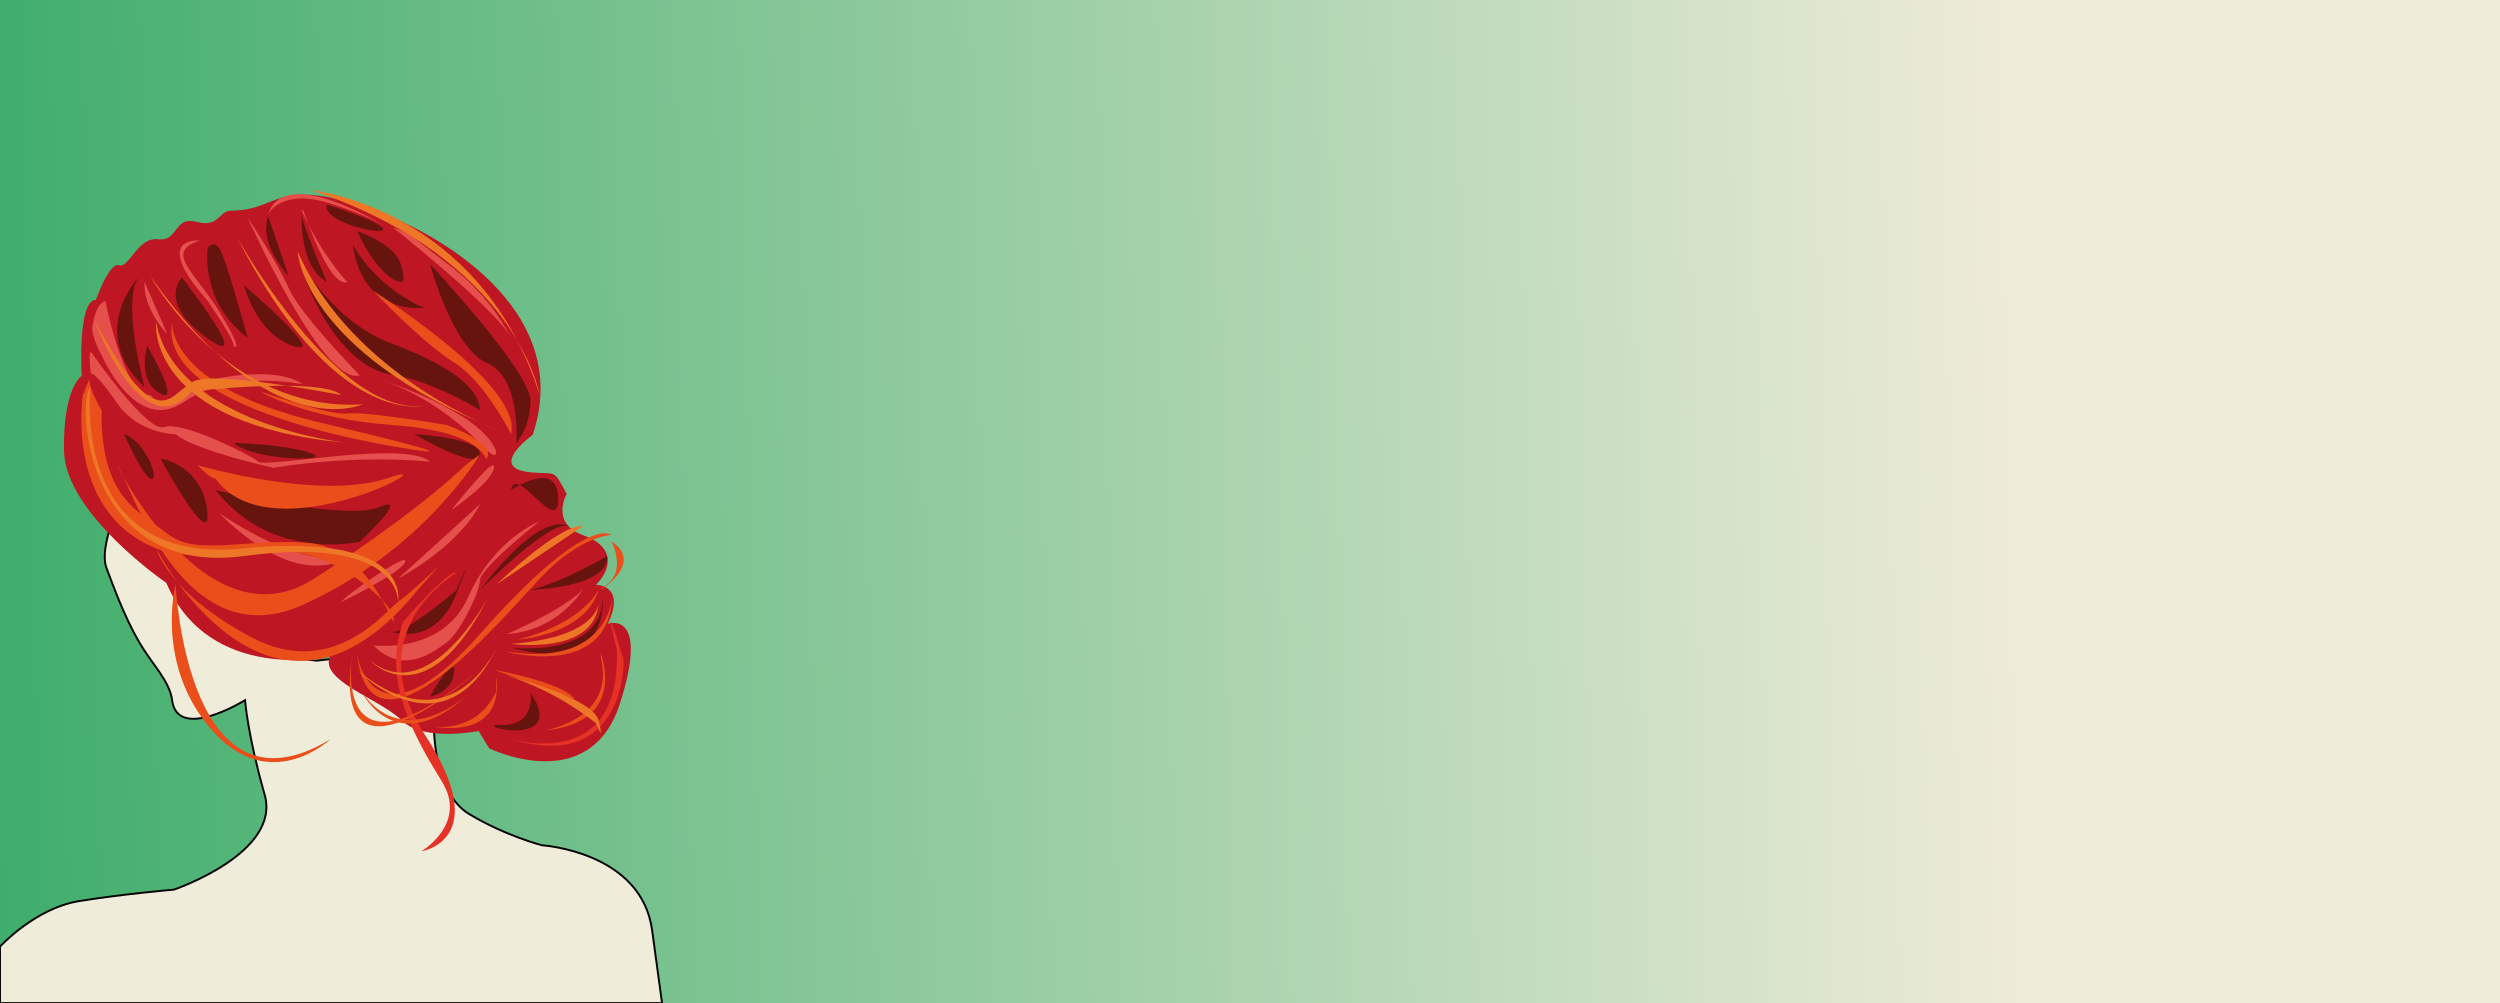
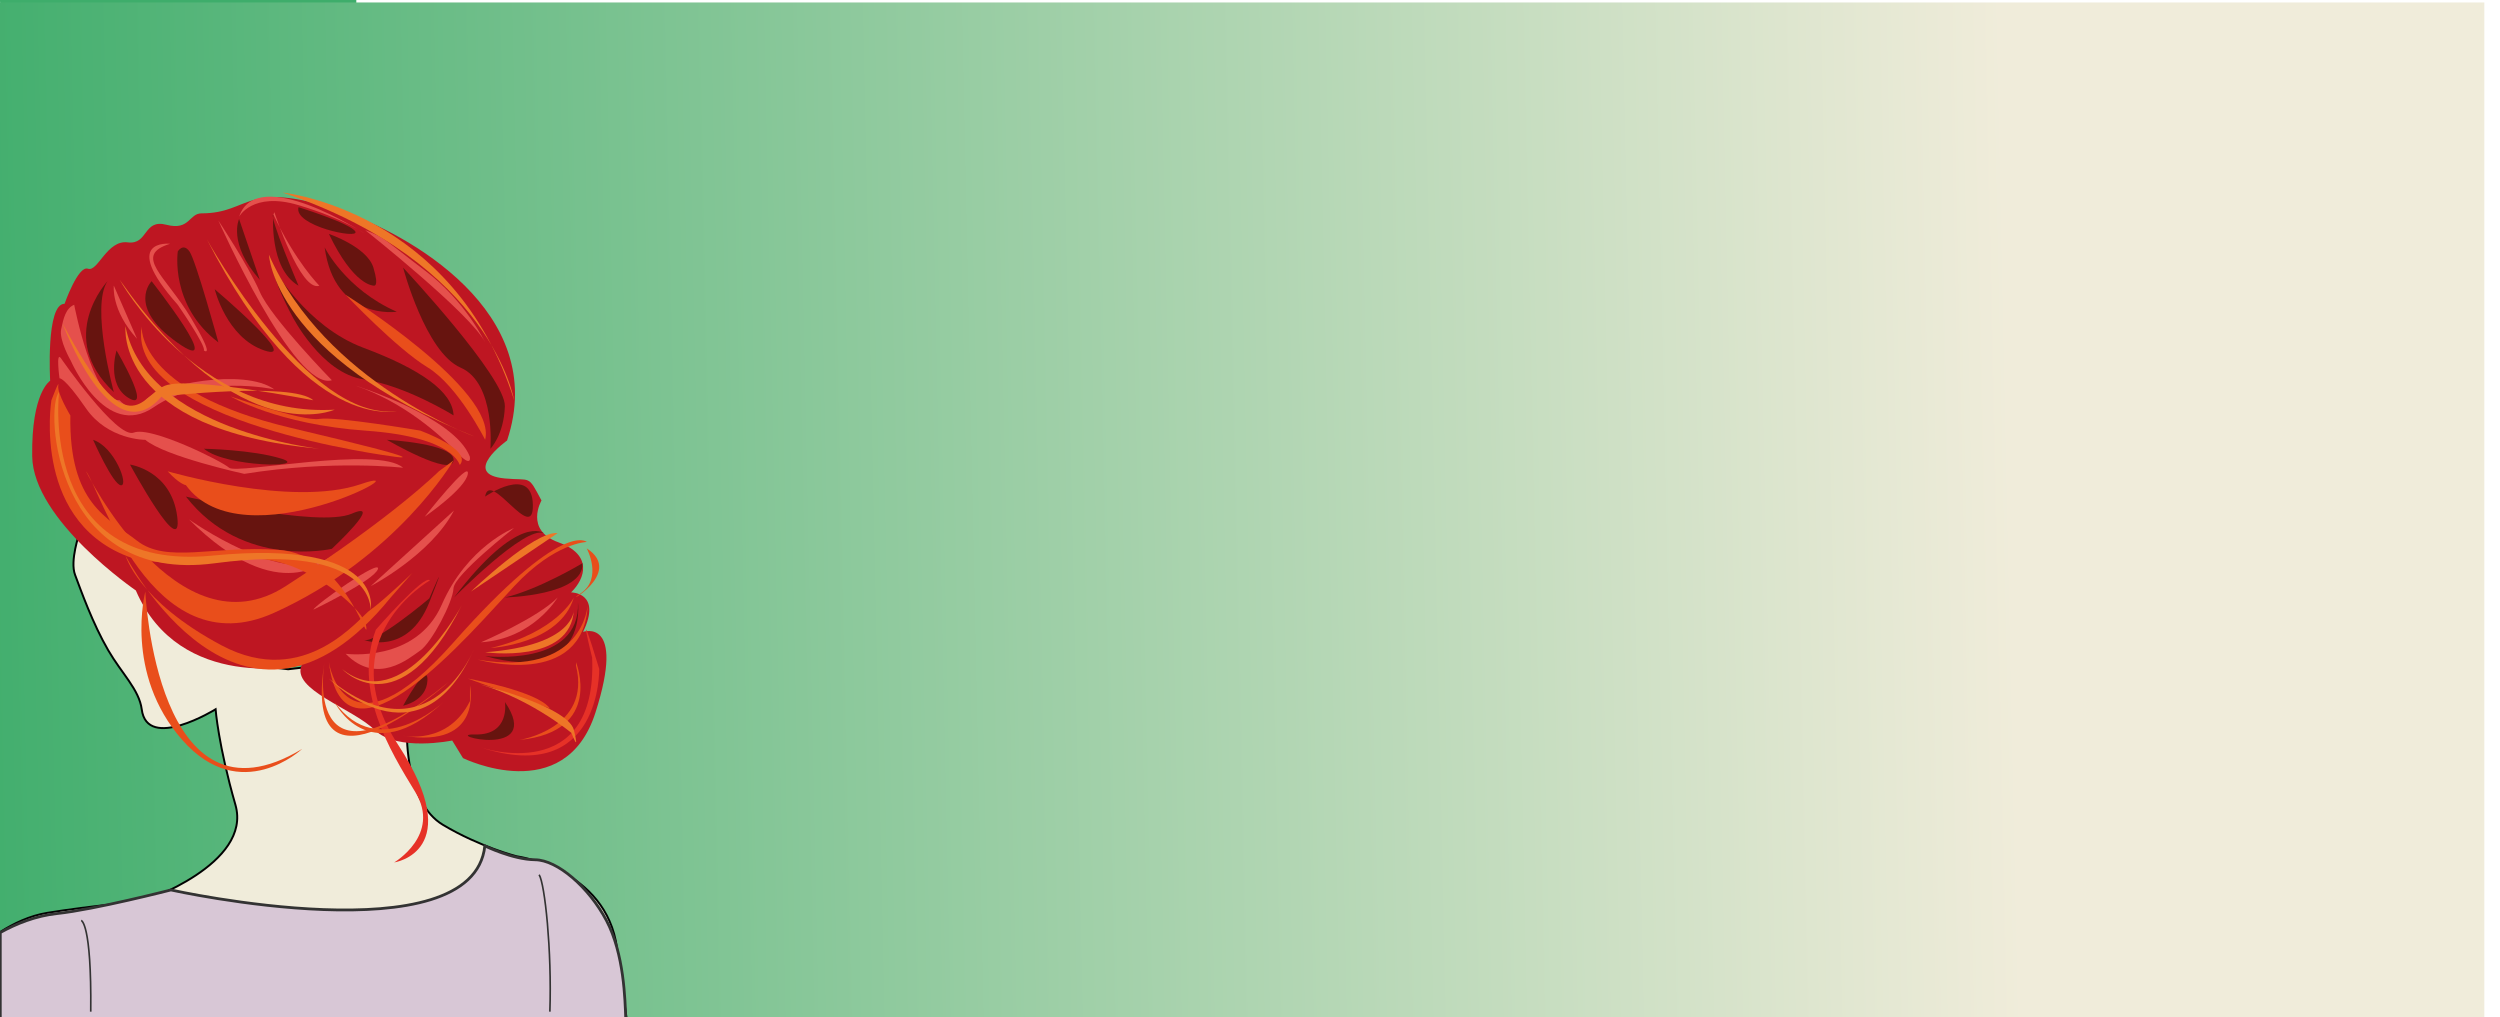
- <svg xmlns="http://www.w3.org/2000/svg" version="1.1" id="Layer_1" x="0px" y="0px" viewBox="0 0 5554.1 2228.3" style="enable-background:new 0 0 5554.1 2228.3;" xml:space="preserve">
+ <svg xmlns="http://www.w3.org/2000/svg" version="1.1" x="0px" y="0px" viewBox="0 0 5482.6 2228.3" style="enable-background:new 0 0 5482.6 2228.3;" xml:space="preserve">
  <style type="text/css">
	.st0{display:none;}
	.st1{fill:#3EAD6B;}
	.st2{fill:url(#SVGID_1_);}
	.st3{fill:#F0ECDA;stroke:#010202;stroke-width:4.31;stroke-miterlimit:10;}
	.st4{fill:#BE1622;}
	.st5{fill:#67140F;}
	.st6{fill:#E5504C;}
	.st7{fill:#E94E1B;}
	.st8{fill:#E63127;}
	.st9{fill:#EE7627;}
+ 	.st10{fill:#D8C7D6;stroke:#333333;stroke-width:6.143;stroke-miterlimit:10;}
+ 	.st11{fill:none;stroke:#333333;stroke-width:3.645;stroke-miterlimit:10;}
</style>
-   <g id="Layer_1_1_" class="st0">
- </g>
-   <g id="Layer_8">
-     <rect class="st1" width="852.9" height="2228.3" />
-     <linearGradient id="SVGID_1_" gradientUnits="userSpaceOnUse" x1="-40.105" y1="2440.32" x2="5381.335" y2="2556.257" gradientTransform="matrix(1 0 0 -1 0 3614.722)">
-       <stop offset="0" style="stop-color:#3EAD6B" />
-       <stop offset="0.841" style="stop-color:#F0ECDA" />
-     </linearGradient>
-     <rect class="st2" width="5554.1" height="2228.3" />
+   <g id="Layer_1">
+     <g id="Layer_1_1_" class="st0">
+ 	</g>
+     <g id="Layer_8">
+       <path class="st1" d="M-0.5,0c0.7,3.3,1.1,6.6,1.1,10v2218.3h780.8V0H-0.5z" />
+       <linearGradient id="SVGID_1_" gradientUnits="userSpaceOnUse" x1="-145.958" y1="-1591.889" x2="5275.482" y2="-1707.826" gradientTransform="matrix(1 0 0 1 0 2772.832)">
+         <stop offset="0" style="stop-color:#3EAD6B" />
+         <stop offset="0.841" style="stop-color:#F0ECDA" />
+       </linearGradient>
+       <path class="st2" d="M-3.1,5.4v2220.5c0,2.7-0.2,5.3-0.6,7.8h5451.9V5.4H-3.1z" />
+     </g>
+     <g id="Layer_3">
+       <path class="st3" d="M1374.3,2234.6c-1.7-12.5-6.7-49-21.1-155.3c-23.7-175-220.1-201.4-220.1-201.4s-80.3-20.3-162-69.2    c-81.7-48.9-78.7-198.7-78.7-198.7l-164.6-90.5l-55.2-56.5l-40.7,4.7l-111.4-13.6c0,0-75.6-31.3-87.5-26.1    c-11.7,5.2-80.2-71.1-84.5-77.1s-26.3-59-26.3-59s-75.2-51.1-104.7-89s-43.3-33.6-43.3-33.6s-21.4,60.8-9.5,91.6    c12.9,34.3,38.6,106.7,72.6,165.1c29.3,50.6,67.9,86.4,73.5,129.5c11.8,92.9,162,0,162,0s6,79.1,43.5,209.5    s-201.7,211.4-201.7,211.4s-114.6,9.7-211.4,25.6c-38.4,6.3-73.9,23.5-102.7,41.9v184.6l660.4,6H1374.3z" />
+     </g>
+     <g id="Layer_2_1_">
+       <path class="st4" d="M141.6,666.2c0,0,29.7-84.7,51.3-76.9s41.6-63.6,87.1-57.8s33.6-51.9,84.9-38.6c51.3,13.4,49.3-25,77.1-25    c108.2,0,94.4-75.9,304.3-5.8c144.4,48.1,460.5,221.3,365.7,504c0,0-103.2,73.9-4.7,83.2c58.6,5.4,49.6-9.3,80.2,48.3    c0,0-37.9,64.9,37.3,91.8s59.3,78.9,27.6,109.7c0,0,68.5,0,26.3,86.6c0,0,94.2-32.8,27.2,176.9s-290.5,100-290.5,100l-23.7-38.6    c0,0-120.5,25-170-23.1c-49.3-48.1-183.8-88.6-160.1-142.4c0,0-266.8,61.6-363.7-163.6c0,0-225.4-153.9-227.3-294.4    C68.7,860,110,835,110,835S100.2,666.2,141.6,666.2z" />
+     </g>
+     <g id="Layer_4">
+       <path class="st5" d="M389.9,551.4c0,0-17.9,118.5,89,199.5c0,0-49.3-179.9-63.4-199.5C401.5,531.8,389.9,551.4,389.9,551.4z" />
+       <path class="st5" d="M599.5,586.9c0,0,71.1,128.4,197.6,175.8c126.5,47.4,195.7,96.8,197.6,148.3c0,0-104.7-65.3-197.6-79.1    S640.9,693.6,640.9,693.6S597.4,612.6,599.5,586.9z" />
+       <path class="st5" d="M884,586.9c0,0,225.4,241.1,223.2,304.3c-2.2,63.1-31.7,92.9-31.7,92.9s11.9-144.4-65.3-177.8    C933.1,772.9,884,586.9,884,586.9z" />
+       <path class="st5" d="M332.5,616.7c0,0-55.6,55.4,56.2,134.5S332.5,616.7,332.5,616.7z" />
+       <path class="st5" d="M235.8,616.7c0,0-114.6,122.6,13.8,243.1C249.6,859.7,198.3,671.8,235.8,616.7z" />
+       <path class="st5" d="M407.7,1089c0,0,290.5,69.2,363.7,37.5s-43.7,77.1-43.7,77.1S532.3,1249.1,407.7,1089z" />
+       <path class="st5" d="M797.1,1403.2c0,0,97,37.3,144.4-82.3c47.4-119.6,0-8.6,0-8.6S822.8,1413.1,797.1,1403.2z" />
+       <path class="st5" d="M712,542.6c0,0,45.5,91.8,158.2,141.1C870.2,683.7,733.8,703.7,712,542.6z" />
+       <path class="st5" d="M599.3,470.4c0,0-9.9,118.5,55.4,156.2C654.7,626.4,589.4,474.2,599.3,470.4z" />
+       <path class="st5" d="M255.6,768.6c0,0-23.7,75.4,27.6,104.9S255.6,768.6,255.6,768.6z" />
+       <path class="st5" d="M470.9,634.3c0,0,25.6,106.2,108.6,134.2S470.9,634.3,470.9,634.3z" />
+       <path class="st5" d="M524.3,480.3c0,0-25.6,53.2,45.5,133.4L524.3,480.3z" />
+       <path class="st5" d="M654.7,454.4c0,0,114.6,35.6,124.6,53.4C789.2,525.7,642.8,495.1,654.7,454.4z" />
+       <path class="st5" d="M848.4,964.5c0,0,150.2,8,146.3,45.5C990.8,1047.4,848.4,964.5,848.4,964.5z" />
+       <path class="st5" d="M447.2,984.1c0,0,106.7,1.9,170,21.8C680.5,1025.7,496.7,1025.7,447.2,984.1z" />
+       <path class="st5" d="M1107.4,1310.3c0,0,173.9-3.9,170-75.2C1277.4,1235.1,1182.4,1292.4,1107.4,1310.3z" />
+       <path class="st5" d="M1063.9,1089c0,0,102.8-71.1,104.7,17.9C1170.6,1195.7,1073.8,1027.6,1063.9,1089z" />
+       <path class="st5" d="M1107.4,1539.6c0,0,11.9,73-65.3,71.1C965,1608.8,1194.3,1668,1107.4,1539.6z" />
+       <path class="st5" d="M1063.9,1438.8c0,0,209.5,25.2,203.6-117.9C1267.5,1320.9,1291.2,1502.1,1063.9,1438.8z" />
+       <path class="st5" d="M995.8,1310.3c0,0,155.6-158.2,196.7-141.1C1192.3,1169.2,1136.9,1124.6,995.8,1310.3z" />
+       <path class="st5" d="M721.3,513c0,0,83.8,28.4,97.6,73.9s0,39.4,0,39.4S775.8,627,721.3,513z" />
+       <path class="st5" d="M285.1,1018.8c0,0,90.7,12.7,103.6,114.4C401.7,1235.1,285.1,1018.8,285.1,1018.8z" />
+       <path class="st5" d="M204.1,964.5c0,0,43.5,98.7,61.2,99.8C283,1065.3,251.5,980.2,204.1,964.5z" />
+       <path class="st5" d="M884,1547.6c0,0,51.3-9.9,53.4-55.4C939.3,1446.7,884,1547.6,884,1547.6z" />
+     </g>
+     <g id="Layer_5">
+       <path class="st6" d="M162.7,668.4c0,0,40.5,211.2,99.8,209.5c0,0,28.2,34.5,56.2,0c28.2-34.5,217.2-71.5,282.7-24.1    c0,0-158-34-264.2,39.2S155.4,791.4,155.4,791.4s-26.3-45.3-21.3-69.2C139,698.3,144.4,675.7,162.7,668.4z" />
+       <path class="st6" d="M133.6,785.6c0,0,122.8,177.8,159.9,163.1s192.6,62.3,209,77.1c16.4,14.8,327.1-48.9,381.4,0    c0,0-153.6-17.9-348.2,13.4c0,0-173.9-38.1-217-74.6c0,0-82.3,0.4-130.2-69.2s-58-65.7-58-65.7S122.2,769.2,133.6,785.6z" />
+       <path class="st6" d="M478.9,483.7c0,0,166.6,374.9,248.9,350.2c0,0-133.2-136.4-158-193.7C545,583.1,478.9,483.7,478.9,483.7z" />
+       <path class="st6" d="M779.7,845.7c0,0,217,68.1,250.6,155.6c0,0,6,27.2-28.7-9.5C966.9,955.2,887,882.4,779.7,845.7z" />
+       <path class="st6" d="M1222.9,1310.3c0,0-53.4,90.9-168.1,98.3C1055.1,1408.6,1180.7,1354.3,1222.9,1310.3z" />
+       <path class="st6" d="M414.6,1139.2c0,0,209.9,149.1,306.6,84C721.3,1223.3,615.3,1339,414.6,1139.2z" />
+       <path class="st6" d="M601.7,465.4c0,0,57.1,175.8,98.7,161.2c0,0-52.6-52.4-100.8-156.2" />
+       <path class="st6" d="M524.3,475.3c0,0,29.3-55.4,129.7-25.6s147,63.4,147,63.4S563.8,357.7,524.3,475.3z" />
+       <path class="st6" d="M373,534.6c0,0-112.7-12.1,16.8,133.8c0,0,62.3,90.1,57.3,100.2c0,0,26.7,20-28.7-72S290.7,560.2,373,534.6z" />
+       <path class="st6" d="M249.6,626.4c0,0-6.7,53.4,50.9,116.6L249.6,626.4z" />
+       <path class="st6" d="M801,504.8c0,0,233.2,184.9,262.9,246.1c0,0-42.5-89.9-131.4-157.1S845.6,521.6,801,504.8z" />
+       <path class="st6" d="M812.9,1285.5c0,0,131.4-68.1,182.7-165.9L812.9,1285.5z" />
+       <path class="st6" d="M931.4,1133.2c0,0,90.1-61.8,94.6-94.2C1030.7,1006.7,931.4,1133.2,931.4,1133.2z" />
+       <path class="st6" d="M687.4,1337c0,0,133.4-64.4,141.4-89S689.4,1327.4,687.4,1337z" />
+       <path class="st6" d="M758.1,1433.8c0,0,154.5,20.7,210.7-107.7s158.4-168.1,158.4-168.1s-131.7,103-132.7,132.5    c-1.1,29.5-48.3,119.4-73,136.2C896.9,1443.7,827.1,1504.1,758.1,1433.8z" />
+     </g>
+     <g id="Layer_6">
+       <path class="st7" d="M112.7,877.8c0,0-45.3,278.4,187.9,349.5c0,0,103.6,17.9,227.6,0S765,1321,765,1321s38.1,32.3,38.6,57.5    c0.4,25.2-51.5-163.6-194.2-172.8c-142.4-9.5-244.1,30.6-308.8-19.8c-64.9-50.4-149.3-81-146.3-274.7c0,0-29.5-49.1-26.5-65.3    C130.8,829.7,112.7,877.8,112.7,877.8z" />
+       <path class="st7" d="M188.6,1033.6c0,0,200.2,405.1,437.9,251.9s335.9-251.9,335.9-251.9l32.3-23.9c0,0-124.3,212.9-394.1,334.4    C330.8,1465.7,216.4,1064.7,188.6,1033.6z" />
+       <path class="st7" d="M275.2,1218.3c0,0,254.1,495.2,581.6,92l47.4-53.7c0,0-67.2,64.2-91.4,80.4    c-24.1,16.2-142.9,176.3-326.7,78.4C302.4,1317.7,275.2,1218.3,275.2,1218.3z" />
+       <path class="st7" d="M367.7,1033.6c0,0,272.4,79.9,423.4,28.2c151.1-51.7-257.7,175-383.4,2.2    C407.7,1064.2,392.9,1061.4,367.7,1033.6z" />
+       <path class="st7" d="M310.8,715.4c0,0-14.4,142.4,328.2,223.2s224.3,62.7,224.3,62.7S274.8,926.3,310.8,715.4z" />
+       <path class="st7" d="M758.1,646.6c0,0,333.4,209.2,305.8,317.8c0,0-59.3-118.3-126.5-159S758.1,646.6,758.1,646.6z" />
+       <path class="st7" d="M1008.5,1019.6c-1.1,1.5-9.3-61.2-205.1-75c-195.9-13.8-297.6-75.2-297.6-75.2s158.8,55.4,194.4,49.3    c35.6-6,221.3,25.6,221.3,25.6S1036.3,985.8,1008.5,1019.6z" />
+       <path class="st7" d="M318.7,1297.4c0,0,23.7,538.5,343.9,345c0,0-134.5,126.3-262.9-19.6S318.7,1297.4,318.7,1297.4z" />
+       <path class="st7" d="M721.3,1452.1c0,0,33.4,228.2,273.5-43.5s292-220,292-220s-69.6,1.1-159.2,97    C1037.6,1381.4,753,1721.5,721.3,1452.1z" />
+       <path class="st7" d="M1286.7,1202.6c0,0,35.6,65.9-13.4,98.7C1224.4,1334,1372.7,1258,1286.7,1202.6z" />
+       <path class="st7" d="M1199.2,1149.1" />
+       <path class="st8" d="M1055.1,1639.4c0,0,255.4,86,243.5-197.2c0,0-38.6-153.4,15.5,24.8C1314.1,1467,1319.5,1724.9,1055.1,1639.4z    " />
+       <path class="st8" d="M942.8,1272.8c0,0-222.4,126.5-69.6,360.7s-8.8,257.9-8.8,257.9s103.2-60.8,46.5-154.1    c-56.9-93.3-136.4-223-86.6-356.4C824.3,1380.8,930.9,1258.4,942.8,1272.8z" />
+       <path class="st7" d="M1138.9,1622.8c0,0,158.6-24.8,124.3-162.7v-7.8C1263.2,1452.1,1324.9,1604.5,1138.9,1622.8z" />
+       <path class="st7" d="M711.6,1452.1c0,0-54.1,309.9,272.8,43.1C984.4,1495.2,658.1,1788.3,711.6,1452.1z" />
+       <path class="st7" d="M733.8,1539.6c0,0,73.7,153,238.8,0C972.5,1539.6,830.1,1674.1,733.8,1539.6z" />
+       <path class="st7" d="M884,1613.5c0,0,98.5,21.3,146.7-76.1V1503C1030.7,1503,1060.9,1642.6,884,1613.5z" />
+       <path class="st7" d="M1026,1488.1c0,0,153.9,27.6,179.9,65.7" />
+       <path class="st7" d="M1076.6,1421.1c0,0,151.3-8.2,181.9-110.8C1258.5,1310.3,1222.1,1386.4,1076.6,1421.1z" />
+       <path class="st7" d="M1048.2,1446.7c0,0,231.2,66.2,240.7-119.6C1288.6,1327.1,1280.2,1485.7,1048.2,1446.7z" />
+     </g>
+     <g id="Layer_7">
+       <path class="st9" d="M262.5,613.7c0,0,168.9,302.8,471.5,284.7C733.8,898.3,529.3,992.9,262.5,613.7z" />
+       <path class="st9" d="M453.6,524.7c0,0,222.4,402.1,416.5,376.5C870.2,901.1,673,953.1,453.6,524.7z" />
+       <path class="st9" d="M589.8,558.7c0,0,9.1,222.4,450.8,398.6C1040.6,957.6,712.7,838.8,589.8,558.7z" />
+       <path class="st9" d="M619.8,422.3c0,0,375.2,37.7,507.7,455.3C1127.5,877.8,1077.7,576.6,619.8,422.3z" />
+       <path class="st9" d="M129.5,859.7c0,0-47,396.3,335.9,358.8s347.4,118.7,347.4,118.7s8.4-148.9-342.2-101.9    S97.9,895.9,129.5,859.7z" />
+       <path class="st9" d="M137.1,709.1c0,0,106.5,290.3,217.2,160.5c0,0,286.2-33.2,332.9,8.2c0,0-272.2-53.2-325.6-31.9    C308.4,867.1,284.7,986.9,137.1,709.1z" />
+       <path class="st9" d="M275.2,715.4c0,0-25.2,227.3,424.9,268.7C700.2,984.1,317.9,943.1,275.2,715.4z" />
+       <path class="st9" d="M721.3,1488.1c0,0,198,206.4,319.6-67.2C1040.6,1421.1,942.8,1670.4,721.3,1488.1z" />
+       <path class="st9" d="M750.1,1467c0,0,123.7,134.9,262.7-139.9C1012.8,1327.1,882,1574.7,750.1,1467z" />
+       <path class="st9" d="M1032.7,1297.4c0,0,139.9-134.5,190.3-128.2" />
+       <path class="st9" d="M1030.7,1495.2c0,0,214.6,50.6,228,106.2s-5.4,6-5.4,6S1151.6,1522.8,1030.7,1495.2z" />
+       <path class="st9" d="M1063.9,1430.4c0,0,188.8,26.9,194.6-93.3C1258.5,1337,1261.9,1415.5,1063.9,1430.4z" />
+     </g>
  </g>
-   <g id="Layer_3">
-     <path class="st3" d="M0,2102.9c0,0,78-84.9,174.8-100.8c96.8-15.9,211.4-25.6,211.4-25.6s239.2-81,201.7-211.4   c-37.5-130.4-43.5-209.5-43.5-209.5s-150.2,92.9-162,0c-5.6-43.1-44.2-78.9-73.5-129.5c-34-58.4-59.7-130.8-72.6-165.1   c-11.9-30.8,9.5-91.6,9.5-91.6s13.8-4.3,43.3,33.6c29.5,37.9,104.7,89,104.7,89s22,53,26.3,59s72.8,82.3,84.5,77.1   c11.9-5.2,87.5,26.1,87.5,26.1l111.4,13.6l40.7-4.7l55.2,56.5l164.6,90.5c0,0-3,149.8,78.7,198.7c81.7,48.9,162,69.2,162,69.2   s220.4,13.8,244.1,188.8c22,161.8,22,161.8,22,161.8H0V2102.9z" />
-   </g>
-   <g id="Layer_2_1_">
-     <path class="st4" d="M213.1,666.2c0,0,29.7-84.7,51.3-76.9s41.6-63.6,87.1-57.8c45.5,5.8,33.6-51.9,84.9-38.6   c51.3,13.4,49.3-25,77.1-25c108.2,0,94.4-75.9,304.3-5.8c144.4,48.1,460.5,221.3,365.7,504c0,0-103.2,73.9-4.7,83.2   c58.6,5.4,49.6-9.3,80.2,48.3c0,0-37.9,64.9,37.3,91.8s59.3,78.9,27.6,109.7c0,0,68.5,0,26.3,86.6c0,0,94.2-32.8,27.2,176.9   c-67,209.7-290.5,100-290.5,100l-23.7-38.6c0,0-120.5,25-170-23.1c-49.3-48.1-183.8-88.6-160.1-142.4c0,0-266.8,61.6-363.7-163.6   c0,0-225.4-153.9-227.3-294.4c-1.9-140.5,39.4-165.5,39.4-165.5S171.7,666.2,213.1,666.2z" />
-   </g>
-   <g id="Layer_4">
-     <path class="st5" d="M461.4,551.4c0,0-17.9,118.5,89,199.5c0,0-49.3-179.9-63.4-199.5C473,531.8,461.4,551.4,461.4,551.4z" />
-     <path class="st5" d="M671,586.9c0,0,71.1,128.4,197.6,175.8c126.5,47.4,195.7,96.8,197.6,148.3c0,0-104.7-65.3-197.6-79.1   c-92.9-13.8-156.2-138.3-156.2-138.3S668.9,612.6,671,586.9z" />
-     <path class="st5" d="M955.5,586.9c0,0,225.4,241.1,223.2,304.3c-2.2,63.1-31.7,92.9-31.7,92.9s11.9-144.4-65.3-177.8   C1004.6,772.9,955.5,586.9,955.5,586.9z" />
-     <path class="st5" d="M404,616.7c0,0-55.6,55.4,56.2,134.5S404,616.7,404,616.7z" />
-     <path class="st5" d="M307.3,616.7c0,0-114.6,122.6,13.8,243.1C321.1,859.7,269.8,671.8,307.3,616.7z" />
-     <path class="st5" d="M479.2,1089c0,0,290.5,69.2,363.7,37.5s-43.7,77.1-43.7,77.1S603.8,1249.1,479.2,1089z" />
-     <path class="st5" d="M868.6,1403.2c0,0,97,37.3,144.4-82.3c47.4-119.6,0-8.6,0-8.6S894.3,1413.1,868.6,1403.2z" />
-     <path class="st5" d="M783.5,542.6c0,0,45.5,91.8,158.2,141.1C941.7,683.7,805.3,703.7,783.5,542.6z" />
-     <path class="st5" d="M670.8,470.4c0,0-9.9,118.5,55.4,156.2C726.2,626.4,660.9,474.2,670.8,470.4z" />
-     <path class="st5" d="M327.1,768.6c0,0-23.7,75.4,27.6,104.9S327.1,768.6,327.1,768.6z" />
-     <path class="st5" d="M542.4,634.3c0,0,25.6,106.2,108.6,134.2S542.4,634.3,542.4,634.3z" />
-     <path class="st5" d="M595.8,480.3c0,0-25.6,53.2,45.5,133.4L595.8,480.3z" />
-     <path class="st5" d="M726.2,454.4c0,0,114.6,35.6,124.6,53.4C860.7,525.7,714.3,495.1,726.2,454.4z" />
-     <path class="st5" d="M919.9,964.5c0,0,150.2,8,146.3,45.5C1062.3,1047.4,919.9,964.5,919.9,964.5z" />
-     <path class="st5" d="M518.7,984.1c0,0,106.7,1.9,170,21.8C752,1025.7,568.2,1025.7,518.7,984.1z" />
-     <path class="st5" d="M1178.9,1310.3c0,0,173.9-3.9,170-75.2C1348.9,1235.1,1253.9,1292.4,1178.9,1310.3z" />
-     <path class="st5" d="M1135.4,1089c0,0,102.8-71.1,104.7,17.9C1242.1,1195.7,1145.3,1027.6,1135.4,1089z" />
-     <path class="st5" d="M1178.9,1539.6c0,0,11.9,73-65.3,71.1C1036.5,1608.8,1265.8,1668,1178.9,1539.6z" />
-     <path class="st5" d="M1135.4,1438.8c0,0,209.5,25.2,203.6-117.9C1339,1320.9,1362.7,1502.1,1135.4,1438.8z" />
-     <path class="st5" d="M1067.3,1310.3c0,0,155.6-158.2,196.7-141.1C1263.8,1169.2,1208.4,1124.6,1067.3,1310.3z" />
-     <path class="st5" d="M792.8,513c0,0,83.8,28.4,97.6,73.9c13.8,45.5,0,39.4,0,39.4S847.3,627,792.8,513z" />
-     <path class="st5" d="M356.6,1018.8c0,0,90.7,12.7,103.6,114.4C473.2,1235.1,356.6,1018.8,356.6,1018.8z" />
-     <path class="st5" d="M275.6,964.5c0,0,43.5,98.7,61.2,99.8C354.5,1065.3,323,980.2,275.6,964.5z" />
-     <path class="st5" d="M955.5,1547.6c0,0,51.3-9.9,53.4-55.4C1010.8,1446.7,955.5,1547.6,955.5,1547.6z" />
-   </g>
-   <g id="Layer_5">
-     <path class="st6" d="M234.2,668.4c0,0,40.5,211.2,99.8,209.5c0,0,28.2,34.5,56.2,0c28.2-34.5,217.2-71.5,282.7-24.1   c0,0-158-34-264.2,39.2S226.9,791.4,226.9,791.4s-26.3-45.3-21.3-69.2C210.5,698.3,215.9,675.7,234.2,668.4z" />
-     <path class="st6" d="M205.1,785.6c0,0,122.8,177.8,159.9,163.1s192.6,62.3,209,77.1s327.1-48.9,381.4,0c0,0-153.6-17.9-348.2,13.4   c0,0-173.9-38.1-217-74.6c0,0-82.3,0.4-130.2-69.2s-58-65.7-58-65.7S193.7,769.2,205.1,785.6z" />
-     <path class="st6" d="M550.4,483.7c0,0,166.6,374.9,248.9,350.2c0,0-133.2-136.4-158-193.7C616.5,583.1,550.4,483.7,550.4,483.7z" />
-     <path class="st6" d="M851.2,845.7c0,0,217,68.1,250.6,155.6c0,0,6,27.2-28.7-9.5C1038.4,955.2,958.5,882.4,851.2,845.7z" />
-     <path class="st6" d="M1294.4,1310.3c0,0-53.4,90.9-168.1,98.3C1126.6,1408.6,1252.2,1354.3,1294.4,1310.3z" />
-     <path class="st6" d="M486.1,1139.2c0,0,209.9,149.1,306.6,84C792.8,1223.3,686.8,1339,486.1,1139.2z" />
-     <path class="st6" d="M673.2,465.4c0,0,57.1,175.8,98.7,161.2c0,0-52.6-52.4-100.8-156.2" />
-     <path class="st6" d="M595.8,475.3c0,0,29.3-55.4,129.7-25.6s147,63.4,147,63.4S635.3,357.7,595.8,475.3z" />
-     <path class="st6" d="M444.5,534.6c0,0-112.7-12.1,16.8,133.8c0,0,62.3,90.1,57.3,100.2c0,0,26.7,20-28.7-72   S362.2,560.2,444.5,534.6z" />
-     <path class="st6" d="M321.1,626.4c0,0-6.7,53.4,50.9,116.6L321.1,626.4z" />
-     <path class="st6" d="M872.5,504.8c0,0,233.2,184.9,262.9,246.1c0,0-42.5-89.9-131.4-157.1S917.1,521.6,872.5,504.8z" />
-     <path class="st6" d="M884.4,1285.5c0,0,131.4-68.1,182.7-165.9L884.4,1285.5z" />
-     <path class="st6" d="M1002.9,1133.2c0,0,90.1-61.8,94.6-94.2C1102.2,1006.7,1002.9,1133.2,1002.9,1133.2z" />
-     <path class="st6" d="M758.9,1337c0,0,133.4-64.4,141.4-89S760.9,1327.4,758.9,1337z" />
-     <path class="st6" d="M829.6,1433.8c0,0,154.5,20.7,210.7-107.7c56.2-128.4,158.4-168.1,158.4-168.1s-131.7,103-132.7,132.5   c-1.1,29.5-48.3,119.4-73,136.2C968.4,1443.7,898.6,1504.1,829.6,1433.8z" />
-   </g>
-   <g id="Layer_6">
-     <path class="st7" d="M184.2,877.8c0,0-45.3,278.4,187.9,349.5c0,0,103.6,17.9,227.6,0s236.8,93.7,236.8,93.7s38.1,32.3,38.6,57.5   c0.4,25.2-51.5-163.6-194.2-172.8c-142.4-9.5-244.1,30.6-308.8-19.8c-64.9-50.4-149.3-81-146.3-274.7c0,0-29.5-49.1-26.5-65.3   S184.2,877.8,184.2,877.8z" />
-     <path class="st7" d="M260.1,1033.6c0,0,200.2,405.1,437.9,251.9s335.9-251.9,335.9-251.9l32.3-23.9c0,0-124.3,212.9-394.1,334.4   C402.3,1465.7,287.9,1064.7,260.1,1033.6z" />
-     <path class="st7" d="M346.7,1218.3c0,0,254.1,495.2,581.6,92l47.4-53.7c0,0-67.2,64.2-91.4,80.4c-24.1,16.2-142.9,176.3-326.7,78.4   C373.9,1317.7,346.7,1218.3,346.7,1218.3z" />
-     <path class="st7" d="M439.2,1033.6c0,0,272.4,79.9,423.4,28.2c151.1-51.7-257.7,175-383.4,2.2   C479.2,1064.2,464.4,1061.4,439.2,1033.6z" />
-     <path class="st7" d="M382.3,715.4c0,0-14.4,142.4,328.2,223.2s224.3,62.7,224.3,62.7S346.3,926.3,382.3,715.4z" />
-     <path class="st7" d="M829.6,646.6c0,0,333.4,209.2,305.8,317.8c0,0-59.3-118.3-126.5-159S829.6,646.6,829.6,646.6z" />
-     <path class="st7" d="M1080,1019.6c-1.1,1.5-9.3-61.2-205.1-75c-195.9-13.8-297.6-75.2-297.6-75.2s158.8,55.4,194.4,49.3   c35.6-6,221.3,25.6,221.3,25.6S1107.8,985.8,1080,1019.6z" />
-     <path class="st7" d="M390.2,1297.4c0,0,23.7,538.5,343.9,345c0,0-134.5,126.3-262.9-19.6S390.2,1297.4,390.2,1297.4z" />
-     <path class="st7" d="M792.8,1452.1c0,0,33.4,228.2,273.5-43.5s292-220,292-220s-69.6,1.1-159.2,97   C1109.1,1381.4,824.5,1721.5,792.8,1452.1z" />
-     <path class="st7" d="M1358.2,1202.6c0,0,35.6,65.9-13.4,98.7C1295.9,1334,1444.2,1258,1358.2,1202.6z" />
-     <path class="st7" d="M1270.7,1149.1" />
-     <path class="st8" d="M1126.6,1639.4c0,0,255.4,86,243.5-197.2c0,0-38.6-153.4,15.5,24.8C1385.6,1467,1391,1724.9,1126.6,1639.4z" />
-     <path class="st8" d="M1014.3,1272.8c0,0-222.4,126.5-69.6,360.7s-8.8,257.9-8.8,257.9s103.2-60.8,46.5-154.1   c-56.9-93.3-136.4-223-86.6-356.4C895.8,1380.8,1002.4,1258.4,1014.3,1272.8z" />
-     <path class="st7" d="M1210.4,1622.8c0,0,158.6-24.8,124.3-162.7v-7.8C1334.7,1452.1,1396.4,1604.5,1210.4,1622.8z" />
-     <path class="st7" d="M783.1,1452.1c0,0-54.1,309.9,272.8,43.1C1055.9,1495.2,729.6,1788.3,783.1,1452.1z" />
-     <path class="st7" d="M805.3,1539.6c0,0,73.7,153,238.8,0C1044,1539.6,901.6,1674.1,805.3,1539.6z" />
-     <path class="st7" d="M955.5,1613.5c0,0,98.5,21.3,146.7-76.1V1503C1102.2,1503,1132.4,1642.6,955.5,1613.5z" />
-     <path class="st7" d="M1097.5,1488.1c0,0,153.9,27.6,179.9,65.7" />
-     <path class="st7" d="M1148.1,1421.1c0,0,151.3-8.2,181.9-110.8C1330,1310.3,1293.6,1386.4,1148.1,1421.1z" />
-     <path class="st7" d="M1119.7,1446.7c0,0,231.2,66.2,240.7-119.6C1360.1,1327.1,1351.7,1485.7,1119.7,1446.7z" />
-   </g>
-   <g id="Layer_7">
-     <path class="st9" d="M334,613.7c0,0,168.9,302.8,471.5,284.7C805.3,898.3,600.8,992.9,334,613.7z" />
-     <path class="st9" d="M525.1,524.7c0,0,222.4,402.1,416.5,376.5C941.7,901.1,744.5,953.1,525.1,524.7z" />
-     <path class="st9" d="M661.3,558.7c0,0,9.1,222.4,450.8,398.6C1112.1,957.6,784.2,838.8,661.3,558.7z" />
-     <path class="st9" d="M691.3,422.3c0,0,375.2,37.7,507.7,455.3C1199,877.8,1149.2,576.6,691.3,422.3z" />
-     <path class="st9" d="M201,859.7c0,0-47,396.3,335.9,358.8s347.4,118.7,347.4,118.7s8.4-148.9-342.2-101.9S169.4,895.9,201,859.7z" />
-     <path class="st9" d="M208.6,709.1c0,0,106.5,290.3,217.2,160.5c0,0,286.2-33.2,332.9,8.2c0,0-272.2-53.2-325.6-31.9   C379.9,867.1,356.2,986.9,208.6,709.1z" />
-     <path class="st9" d="M346.7,715.4c0,0-25.2,227.3,424.9,268.7C771.7,984.1,389.4,943.1,346.7,715.4z" />
-     <path class="st9" d="M792.8,1488.1c0,0,198,206.4,319.6-67.2C1112.1,1421.1,1014.3,1670.4,792.8,1488.1z" />
-     <path class="st9" d="M821.6,1467c0,0,123.7,134.9,262.7-139.9C1084.3,1327.1,953.5,1574.7,821.6,1467z" />
-     <path class="st9" d="M1104.2,1297.4c0,0,139.9-134.5,190.3-128.2" />
-     <path class="st9" d="M1102.2,1495.2c0,0,214.6,50.6,228,106.2s-5.4,6-5.4,6S1223.1,1522.8,1102.2,1495.2z" />
-     <path class="st9" d="M1135.4,1430.4c0,0,188.8,26.9,194.6-93.3C1330,1337,1333.4,1415.5,1135.4,1430.4z" />
+   <g id="Layer_2">
+     <path class="st10" d="M16.6,2234.6h1355.7c-1.6-42.6-3.6-142.7-42.4-216c-38.6-72.9-107.4-132.7-156.5-133.1   c-49.1-0.5-110.1-30.4-110.1-30.4c-26.1,243.6-688.5,96.6-688.5,96.6s-166.9,42.9-249.2,51.7c-47.8,5.1-90.8,22.7-125,41.7v192.4   C5.8,2235.7,11.2,2234.6,16.6,2234.6z" />
+     <path class="st11" d="M178,2018.7c0,0,23,3.7,21,199.9" />
+     <path class="st11" d="M1182.3,1918.3c12.5,19.3,28.1,165.6,23.6,300.3" />
  </g>
</svg>
